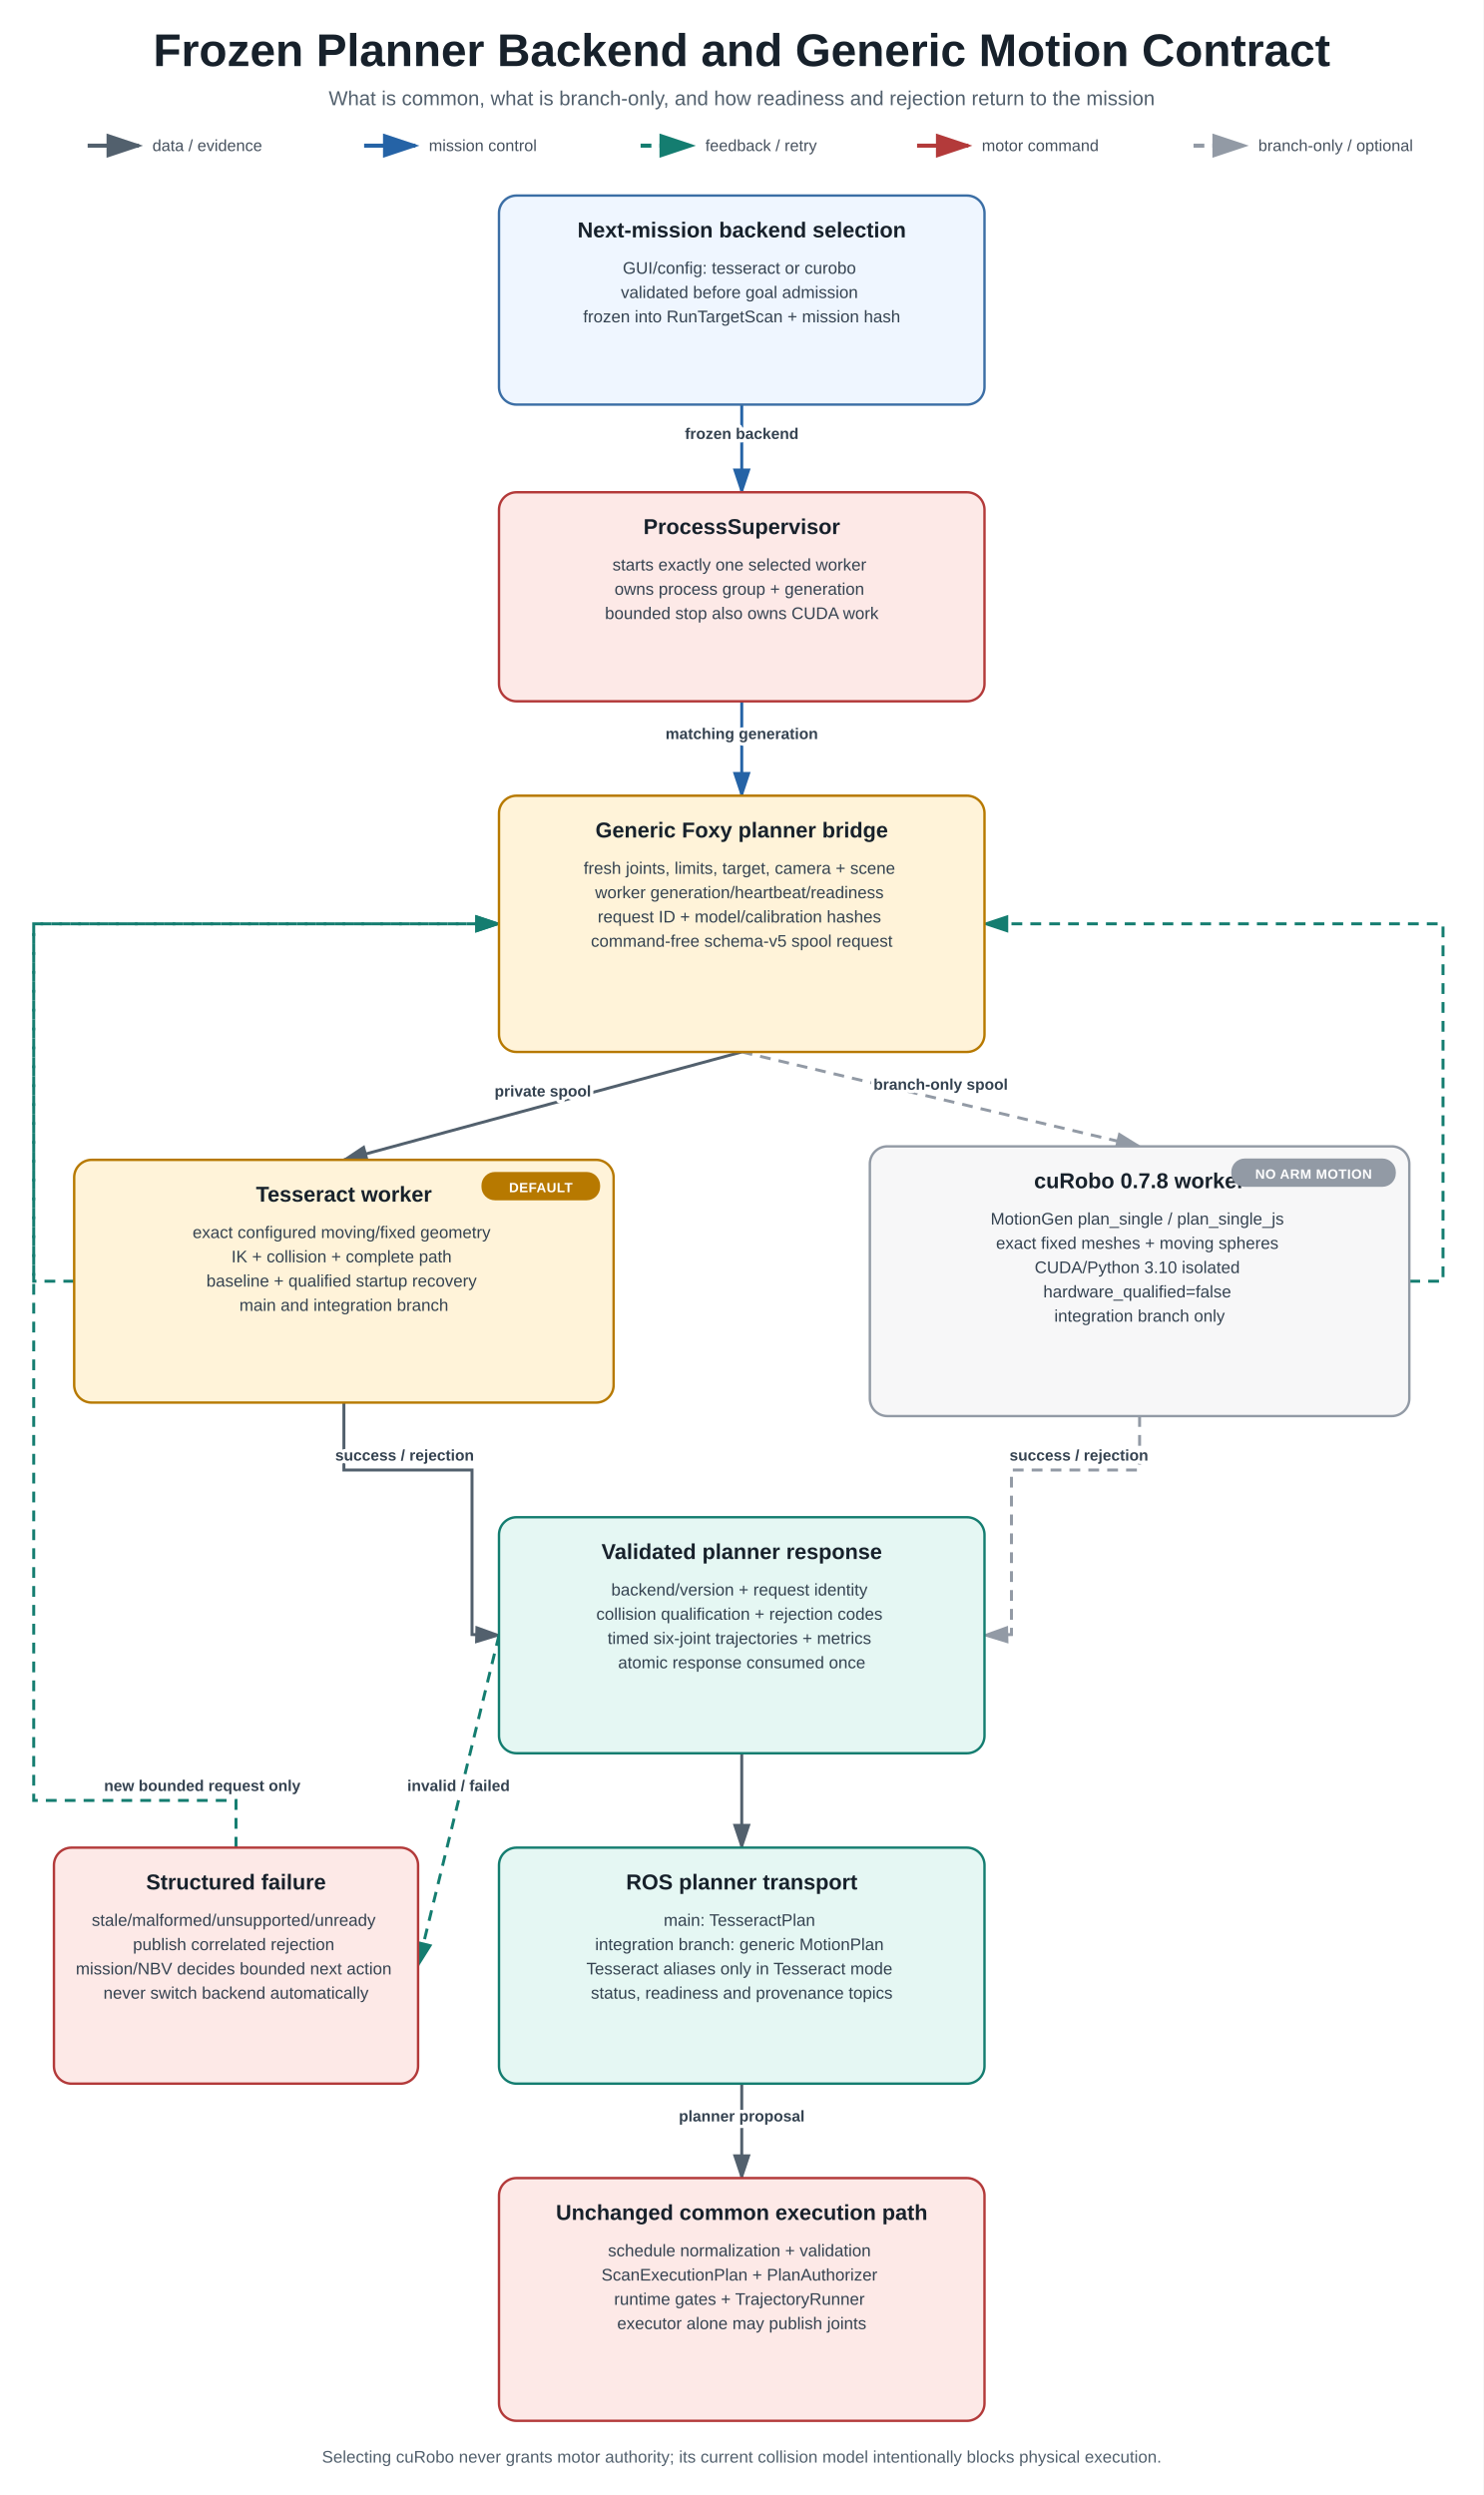
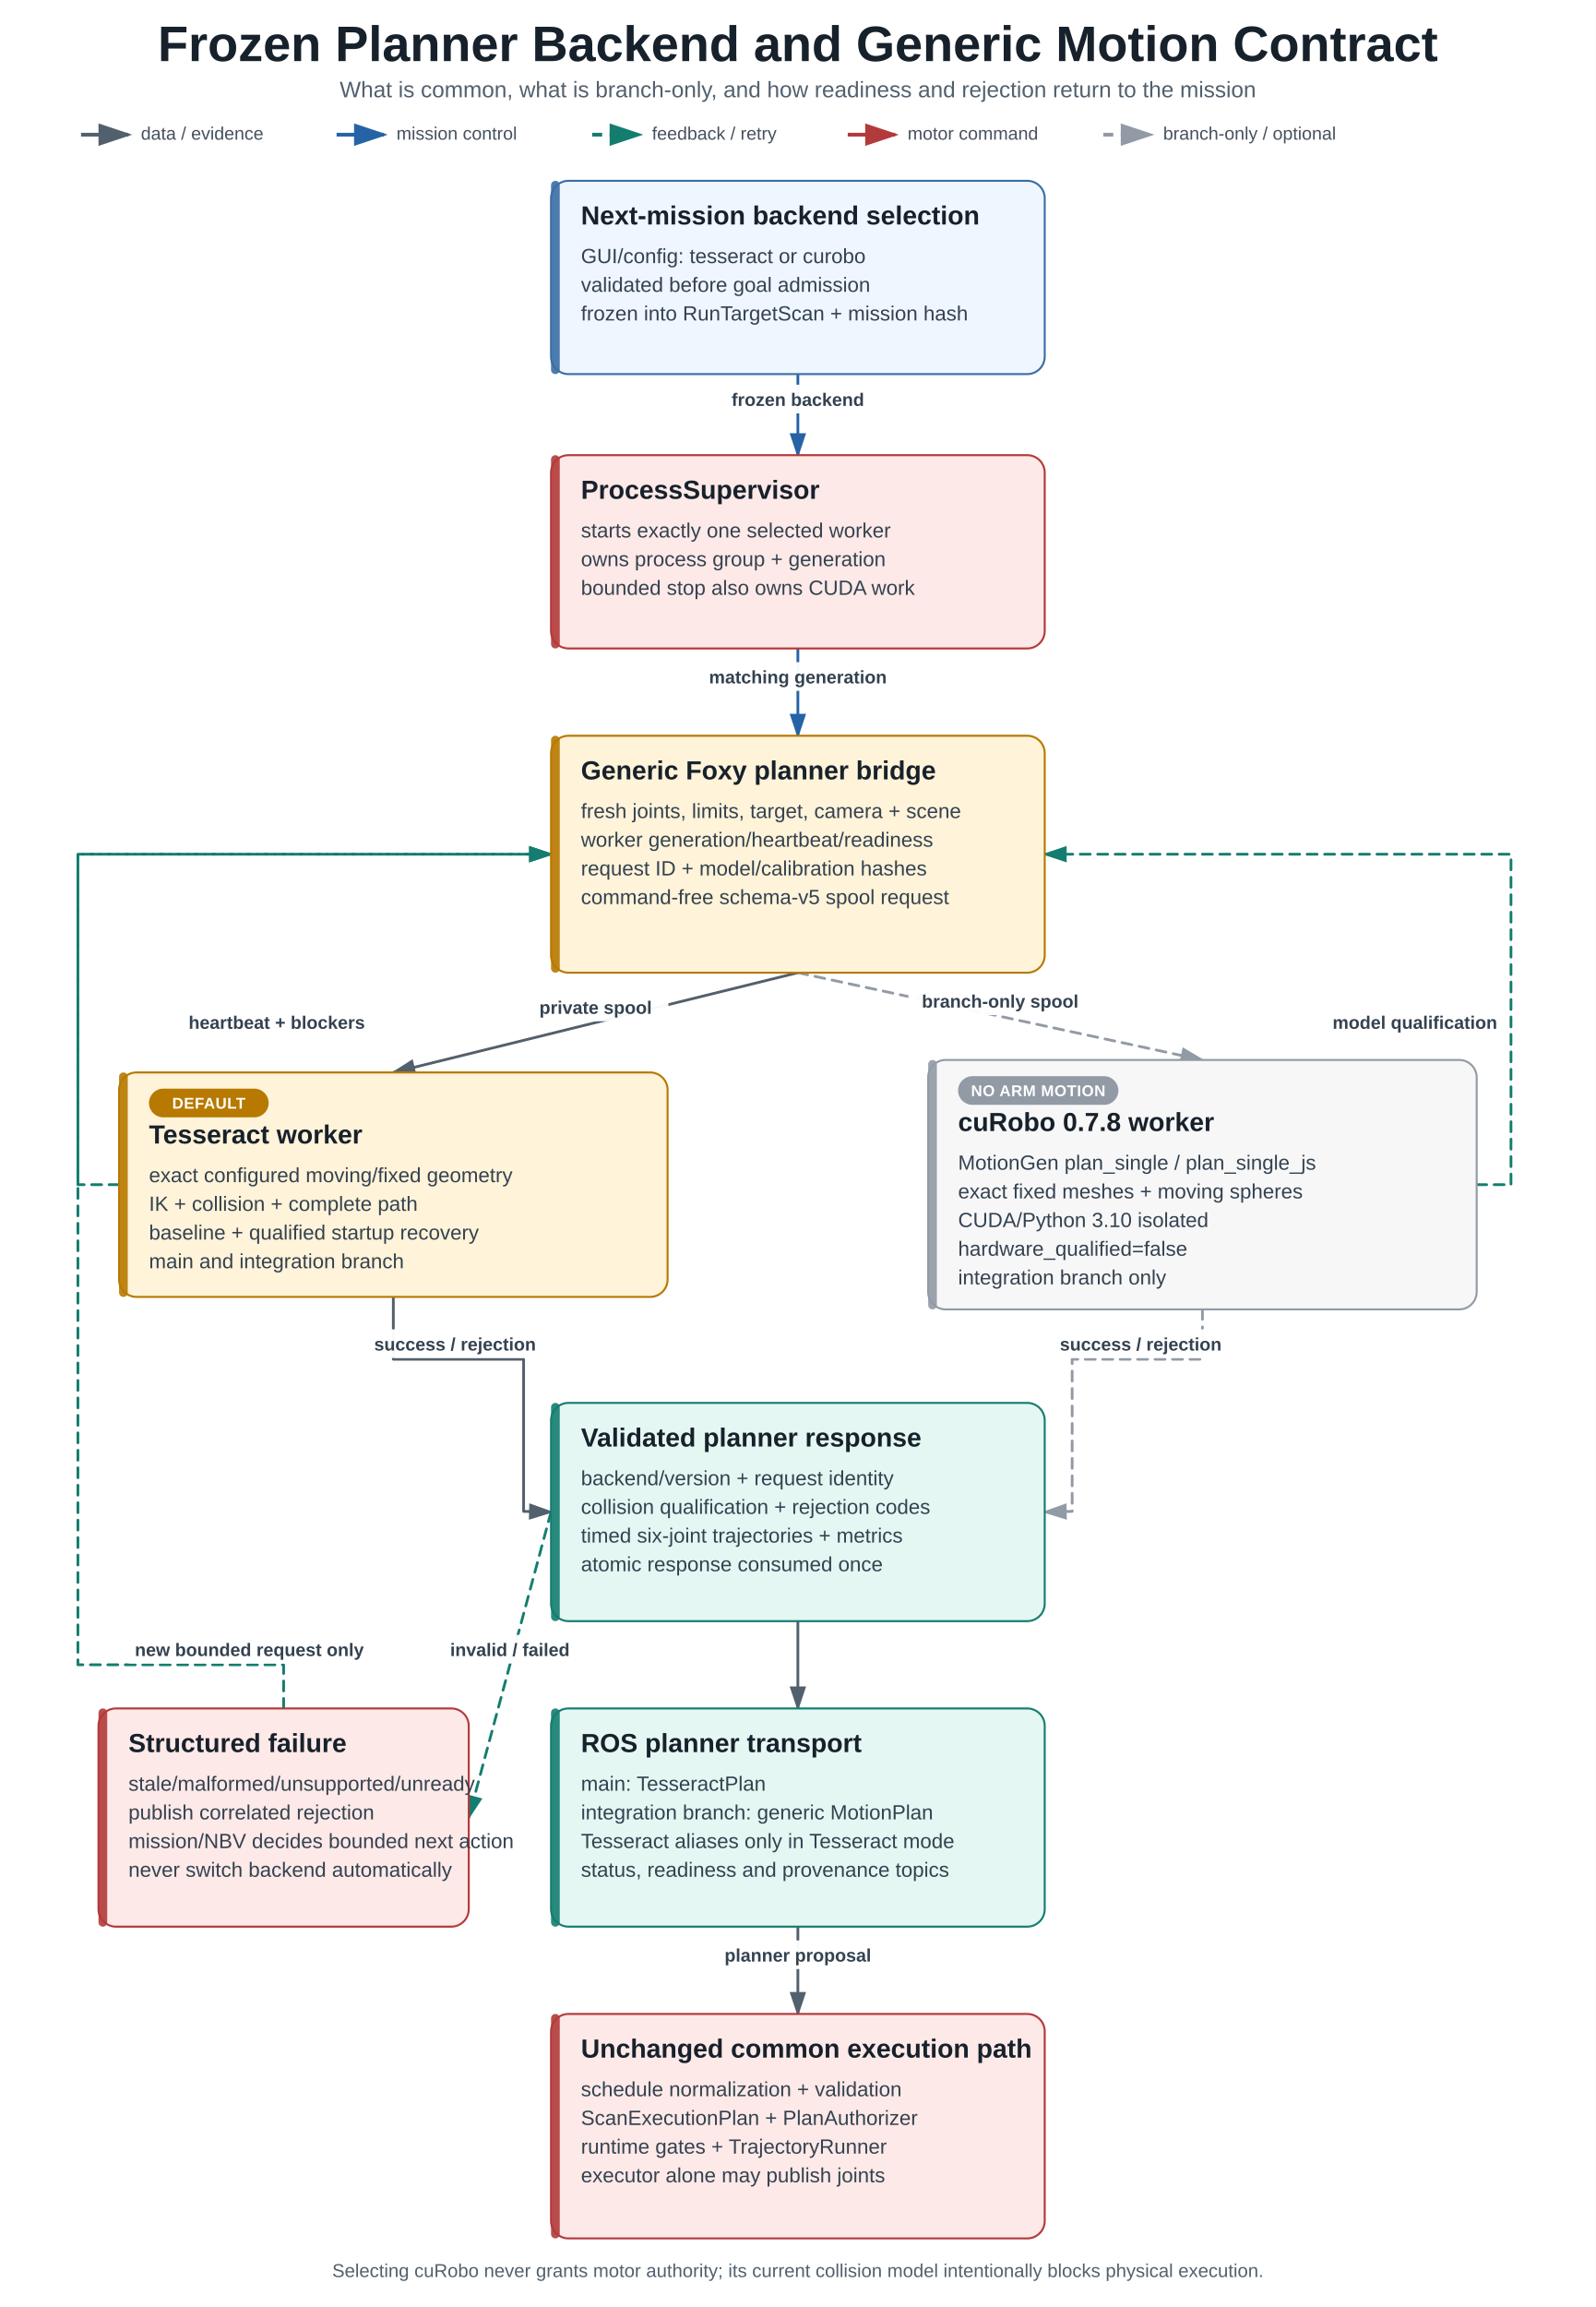
- <svg xmlns="http://www.w3.org/2000/svg" width="1100" height="1850" viewBox="0 0 1100 1850" role="img">
+ <svg xmlns="http://www.w3.org/2000/svg" width="1280" height="1850" viewBox="0 0 1280 1850" role="img">
  <defs>
    <marker id="data-arrow" markerWidth="10" markerHeight="10" refX="8" refY="3" orient="auto" markerUnits="strokeWidth">
      <path d="M0,0 L0,6 L9,3 z" fill="#52606D" />
    </marker>
    <marker id="control-arrow" markerWidth="10" markerHeight="10" refX="8" refY="3" orient="auto" markerUnits="strokeWidth">
      <path d="M0,0 L0,6 L9,3 z" fill="#2563A6" />
    </marker>
    <marker id="feedback-arrow" markerWidth="10" markerHeight="10" refX="8" refY="3" orient="auto" markerUnits="strokeWidth">
      <path d="M0,0 L0,6 L9,3 z" fill="#147D70" />
    </marker>
    <marker id="command-arrow" markerWidth="10" markerHeight="10" refX="8" refY="3" orient="auto" markerUnits="strokeWidth">
      <path d="M0,0 L0,6 L9,3 z" fill="#B33A3A" />
    </marker>
    <marker id="optional-arrow" markerWidth="10" markerHeight="10" refX="8" refY="3" orient="auto" markerUnits="strokeWidth">
      <path d="M0,0 L0,6 L9,3 z" fill="#929AA5" />
    </marker>
    <style>
- .title{font:700 34px Arial,Helvetica,sans-serif;fill:#17212B}
- .subtitle{font:15px Arial,Helvetica,sans-serif;fill:#52606D}
- .lane-title{font:700 18px Arial,Helvetica,sans-serif;fill:#24303C}
- .lane-subtitle{font:12px Arial,Helvetica,sans-serif;fill:#687684}
- .node-title{font:700 16px Arial,Helvetica,sans-serif;fill:#17212B}
- .detail{font:12.5px Arial,Helvetica,sans-serif;fill:#344250}
- .edge-label{font:700 11.5px Arial,Helvetica,sans-serif;fill:#344250;paint-order:stroke;stroke:#fff;stroke-width:5px;stroke-linejoin:round}
- .badge{font:700 10px Arial,Helvetica,sans-serif;fill:#fff;letter-spacing:.3px}
- .legend{font:12px Arial,Helvetica,sans-serif;fill:#46515E}
- .note{font:12.5px Arial,Helvetica,sans-serif;fill:#52606D}
+ .title{font:700 40px Arial,Helvetica,sans-serif;fill:#17212B}
+ .subtitle{font:18px Arial,Helvetica,sans-serif;fill:#52606D}
+ .lane-title{font:700 20px Arial,Helvetica,sans-serif;fill:#24303C}
+ .lane-subtitle{font:14px Arial,Helvetica,sans-serif;fill:#687684}
+ .node-title{font:700 21px Arial,Helvetica,sans-serif;fill:#17212B}
+ .detail{font:16.5px Arial,Helvetica,sans-serif;fill:#344250}
+ .edge-label-bg{fill:#fff;fill-opacity:.96}
+ .edge-label{font:700 14.5px Arial,Helvetica,sans-serif;fill:#344250}
+ .badge{font:700 12.5px Arial,Helvetica,sans-serif;fill:#fff;letter-spacing:.35px}
+ .legend{font:14.5px Arial,Helvetica,sans-serif;fill:#46515E}
+ .note{font:15px Arial,Helvetica,sans-serif;fill:#52606D}
</style>
  </defs>
  <rect width="100%" height="100%" fill="#FFFFFF" />
-   <text x="550.0" y="49" class="title" text-anchor="middle">Frozen Planner Backend and Generic Motion Contract</text>
-   <text x="550.0" y="78" class="subtitle" text-anchor="middle">What is common, what is branch-only, and how readiness and rejection return to the mission</text>
+   <text x="640.0" y="49" class="title" text-anchor="middle">Frozen Planner Backend and Generic Motion Contract</text>
+   <text x="640.0" y="78" class="subtitle" text-anchor="middle">What is common, what is branch-only, and how readiness and rejection return to the mission</text>
  <line x1="65" y1="108" x2="103" y2="108" stroke="#52606D" stroke-width="3" marker-end="url(#data-arrow)" />
  <text x="113" y="112" class="legend" text-anchor="start">data / evidence</text>
  <line x1="270" y1="108" x2="308" y2="108" stroke="#2563A6" stroke-width="3" marker-end="url(#control-arrow)" />
  <text x="318" y="112" class="legend" text-anchor="start">mission control</text>
  <line x1="475" y1="108" x2="513" y2="108" stroke="#147D70" stroke-width="3" stroke-dasharray="8 6" marker-end="url(#feedback-arrow)" />
  <text x="523" y="112" class="legend" text-anchor="start">feedback / retry</text>
  <line x1="680" y1="108" x2="718" y2="108" stroke="#B33A3A" stroke-width="3" marker-end="url(#command-arrow)" />
  <text x="728" y="112" class="legend" text-anchor="start">motor command</text>
  <line x1="885" y1="108" x2="923" y2="108" stroke="#929AA5" stroke-width="3" stroke-dasharray="8 6" marker-end="url(#optional-arrow)" />
  <text x="933" y="112" class="legend" text-anchor="start">branch-only / optional</text>
-   <polyline points="550.0,300 550.0,365" fill="none" stroke="#2563A6" stroke-width="2.2" marker-end="url(#control-arrow)" />
-   <text x="550.0" y="325.5" class="edge-label" text-anchor="middle">frozen backend</text>
-   <polyline points="550.0,520 550.0,590" fill="none" stroke="#2563A6" stroke-width="2.2" marker-end="url(#control-arrow)" />
-   <text x="550.0" y="548.0" class="edge-label" text-anchor="middle">matching generation</text>
-   <polyline points="550.0,780 255.0,860" fill="none" stroke="#52606D" stroke-width="2.2" marker-end="url(#data-arrow)" />
-   <text x="402.5" y="813.0" class="edge-label" text-anchor="middle">private spool</text>
-   <polyline points="550.0,780 845.0,850" fill="none" stroke="#929AA5" stroke-width="2.2" stroke-dasharray="8 6" marker-end="url(#optional-arrow)" />
-   <text x="697.5" y="808.0" class="edge-label" text-anchor="middle">branch-only spool</text>
-   <polyline points="255.0,1040 255,1090 350,1090 350,1212 370,1212.5" fill="none" stroke="#52606D" stroke-width="2.2" marker-end="url(#data-arrow)" />
-   <text x="300" y="1083" class="edge-label" text-anchor="middle">success / rejection</text>
-   <polyline points="845.0,1050 845,1090 750,1090 750,1212 730,1212.5" fill="none" stroke="#929AA5" stroke-width="2.2" stroke-dasharray="8 6" marker-end="url(#optional-arrow)" />
-   <text x="800" y="1083" class="edge-label" text-anchor="middle">success / rejection</text>
-   <polyline points="550.0,1300 550.0,1370" fill="none" stroke="#52606D" stroke-width="2.2" marker-end="url(#data-arrow)" />
-   <polyline points="550.0,1545 550.0,1615" fill="none" stroke="#52606D" stroke-width="2.2" marker-end="url(#data-arrow)" />
-   <text x="550.0" y="1573.0" class="edge-label" text-anchor="middle">planner proposal</text>
-   <polyline points="370,1212.5 310,1457.5" fill="none" stroke="#147D70" stroke-width="2.2" stroke-dasharray="8 6" marker-end="url(#feedback-arrow)" />
-   <text x="340.0" y="1328.0" class="edge-label" text-anchor="middle">invalid / failed</text>
-   <polyline points="175.0,1370 175,1335 25,1335 25,685 370,685 370,685.0" fill="none" stroke="#147D70" stroke-width="2.2" stroke-dasharray="8 6" marker-end="url(#feedback-arrow)" />
-   <text x="150" y="1328" class="edge-label" text-anchor="middle">new bounded request only</text>
-   <polyline points="55,950.0 25,950 25,685 370,685 370,685.0" fill="none" stroke="#147D70" stroke-width="2.2" stroke-dasharray="8 6" marker-end="url(#feedback-arrow)" />
-   <text x="170" y="943" class="edge-label" text-anchor="middle">0.5 s heartbeat + blockers</text>
-   <polyline points="1045,950.0 1070,950 1070,685 730,685 730,685.0" fill="none" stroke="#147D70" stroke-width="2.2" stroke-dasharray="8 6" marker-end="url(#feedback-arrow)" />
-   <text x="920" y="943" class="edge-label" text-anchor="middle">heartbeat + model qualification</text>
-   <rect x="370" y="145" width="360" height="155" rx="13" fill="#EFF6FF" stroke="#3B6EA5" stroke-width="1.8" />
-   <text x="550.0" y="176" class="node-title" text-anchor="middle">Next-mission backend selection</text>
-   <text x="550.0" y="203" class="detail" text-anchor="middle">
-     <tspan x="550.0" dy="0">GUI/config: tesseract or curobo</tspan>
-     <tspan x="550.0" dy="18">validated before goal admission</tspan>
-     <tspan x="550.0" dy="18">frozen into RunTargetScan + mission hash</tspan>
+   <polyline points="640,300 640,365" fill="none" stroke="#2563A6" stroke-width="2.2" stroke-linecap="round" stroke-linejoin="round" marker-end="url(#control-arrow)" />
+   <polyline points="640,520 640,590" fill="none" stroke="#2563A6" stroke-width="2.2" stroke-linecap="round" stroke-linejoin="round" marker-end="url(#control-arrow)" />
+   <polyline points="640,780 315.5,860" fill="none" stroke="#52606D" stroke-width="2.2" stroke-linecap="round" stroke-linejoin="round" marker-end="url(#data-arrow)" />
+   <polyline points="640,780 964.5,850" fill="none" stroke="#929AA5" stroke-width="2.2" stroke-linecap="round" stroke-linejoin="round" stroke-dasharray="8 6" marker-end="url(#optional-arrow)" />
+   <polyline points="315.5,1040 315.5,1090 420,1090 420,1212 442,1212.5" fill="none" stroke="#52606D" stroke-width="2.2" stroke-linecap="round" stroke-linejoin="round" marker-end="url(#data-arrow)" />
+   <polyline points="964.5,1050 964.5,1090 860,1090 860,1212 838,1212.5" fill="none" stroke="#929AA5" stroke-width="2.2" stroke-linecap="round" stroke-linejoin="round" stroke-dasharray="8 6" marker-end="url(#optional-arrow)" />
+   <polyline points="640,1300 640,1370" fill="none" stroke="#52606D" stroke-width="2.2" stroke-linecap="round" stroke-linejoin="round" marker-end="url(#data-arrow)" />
+   <polyline points="640,1545 640,1615" fill="none" stroke="#52606D" stroke-width="2.2" stroke-linecap="round" stroke-linejoin="round" marker-end="url(#data-arrow)" />
+   <polyline points="442,1212.5 376.0,1457.5" fill="none" stroke="#147D70" stroke-width="2.2" stroke-linecap="round" stroke-linejoin="round" stroke-dasharray="8 6" marker-end="url(#feedback-arrow)" />
+   <polyline points="227.5,1370 227.5,1335 62.5,1335 62.5,685 442,685 442,685.0" fill="none" stroke="#147D70" stroke-width="2.2" stroke-linecap="round" stroke-linejoin="round" stroke-dasharray="8 6" marker-end="url(#feedback-arrow)" />
+   <polyline points="95.5,950.0 62.5,950 62.5,685 442,685 442,685.0" fill="none" stroke="#147D70" stroke-width="2.2" stroke-linecap="round" stroke-linejoin="round" stroke-dasharray="8 6" marker-end="url(#feedback-arrow)" />
+   <polyline points="1184.5,950.0 1212.0,950 1212.0,685 838,685 838,685.0" fill="none" stroke="#147D70" stroke-width="2.2" stroke-linecap="round" stroke-linejoin="round" stroke-dasharray="8 6" marker-end="url(#feedback-arrow)" />
+   <rect x="442" y="145" width="396" height="155" rx="14" fill="#EFF6FF" stroke="#3B6EA5" stroke-width="1.6" />
+   <rect x="442" y="145" width="7" height="155" rx="3.5" fill="#3B6EA5" opacity="0.9" />
+   <text x="466" y="180" class="node-title" text-anchor="start">Next-mission backend selection</text>
+   <text x="466" y="211" class="detail" text-anchor="start">
+     <tspan x="466" dy="0">GUI/config: tesseract or curobo</tspan>
+     <tspan x="466" dy="23">validated before goal admission</tspan>
+     <tspan x="466" dy="23">frozen into RunTargetScan + mission hash</tspan>
  </text>
-   <rect x="370" y="365" width="360" height="155" rx="13" fill="#FDE9E7" stroke="#B33A3A" stroke-width="1.8" />
-   <text x="550.0" y="396" class="node-title" text-anchor="middle">ProcessSupervisor</text>
-   <text x="550.0" y="423" class="detail" text-anchor="middle">
-     <tspan x="550.0" dy="0">starts exactly one selected worker</tspan>
-     <tspan x="550.0" dy="18">owns process group + generation</tspan>
-     <tspan x="550.0" dy="18">bounded stop also owns CUDA work</tspan>
+   <rect x="442" y="365" width="396" height="155" rx="14" fill="#FDE9E7" stroke="#B33A3A" stroke-width="1.6" />
+   <rect x="442" y="365" width="7" height="155" rx="3.5" fill="#B33A3A" opacity="0.9" />
+   <text x="466" y="400" class="node-title" text-anchor="start">ProcessSupervisor</text>
+   <text x="466" y="431" class="detail" text-anchor="start">
+     <tspan x="466" dy="0">starts exactly one selected worker</tspan>
+     <tspan x="466" dy="23">owns process group + generation</tspan>
+     <tspan x="466" dy="23">bounded stop also owns CUDA work</tspan>
  </text>
-   <rect x="370" y="590" width="360" height="190" rx="13" fill="#FFF3D9" stroke="#B77900" stroke-width="1.8" />
-   <text x="550.0" y="621" class="node-title" text-anchor="middle">Generic Foxy planner bridge</text>
-   <text x="550.0" y="648" class="detail" text-anchor="middle">
-     <tspan x="550.0" dy="0">fresh joints, limits, target, camera + scene</tspan>
-     <tspan x="550.0" dy="18">worker generation/heartbeat/readiness</tspan>
-     <tspan x="550.0" dy="18">request ID + model/calibration hashes</tspan>
-     <tspan x="550.0" dy="18">command-free schema-v5 spool request</tspan>
+   <rect x="442" y="590" width="396" height="190" rx="14" fill="#FFF3D9" stroke="#B77900" stroke-width="1.6" />
+   <rect x="442" y="590" width="7" height="190" rx="3.5" fill="#B77900" opacity="0.9" />
+   <text x="466" y="625" class="node-title" text-anchor="start">Generic Foxy planner bridge</text>
+   <text x="466" y="656" class="detail" text-anchor="start">
+     <tspan x="466" dy="0">fresh joints, limits, target, camera + scene</tspan>
+     <tspan x="466" dy="23">worker generation/heartbeat/readiness</tspan>
+     <tspan x="466" dy="23">request ID + model/calibration hashes</tspan>
+     <tspan x="466" dy="23">command-free schema-v5 spool request</tspan>
  </text>
-   <rect x="55" y="860" width="400" height="180" rx="13" fill="#FFF3D9" stroke="#B77900" stroke-width="1.8" />
-   <text x="255.0" y="891" class="node-title" text-anchor="middle">Tesseract worker</text>
-   <text x="255.0" y="918" class="detail" text-anchor="middle">
-     <tspan x="255.0" dy="0">exact configured moving/fixed geometry</tspan>
-     <tspan x="255.0" dy="18">IK + collision + complete path</tspan>
-     <tspan x="255.0" dy="18">baseline + qualified startup recovery</tspan>
-     <tspan x="255.0" dy="18">main and integration branch</tspan>
+   <rect x="95.5" y="860" width="440" height="180" rx="14" fill="#FFF3D9" stroke="#B77900" stroke-width="1.6" />
+   <rect x="95.5" y="860" width="7" height="180" rx="3.5" fill="#B77900" opacity="0.9" />
+   <text x="119.5" y="917" class="node-title" text-anchor="start">Tesseract worker</text>
+   <text x="119.5" y="948" class="detail" text-anchor="start">
+     <tspan x="119.5" dy="0">exact configured moving/fixed geometry</tspan>
+     <tspan x="119.5" dy="23">IK + collision + complete path</tspan>
+     <tspan x="119.5" dy="23">baseline + qualified startup recovery</tspan>
+     <tspan x="119.5" dy="23">main and integration branch</tspan>
  </text>
-   <rect x="357" y="869" width="88" height="21" rx="10" fill="#B77900" />
-   <text x="401.0" y="884" class="badge" text-anchor="middle">DEFAULT</text>
-   <rect x="645" y="850" width="400" height="200" rx="13" fill="#F7F7F8" stroke="#929AA5" stroke-width="1.8" />
-   <text x="845.0" y="881" class="node-title" text-anchor="middle">cuRobo 0.7.8 worker</text>
-   <text x="845.0" y="908" class="detail" text-anchor="middle">
-     <tspan x="845.0" dy="0">MotionGen plan_single / plan_single_js</tspan>
-     <tspan x="845.0" dy="18">exact fixed meshes + moving spheres</tspan>
-     <tspan x="845.0" dy="18">CUDA/Python 3.10 isolated</tspan>
-     <tspan x="845.0" dy="18">hardware_qualified=false</tspan>
-     <tspan x="845.0" dy="18">integration branch only</tspan>
+   <rect x="119.5" y="873" width="96" height="23" rx="11.5" fill="#B77900" />
+   <text x="167.5" y="889" class="badge" text-anchor="middle">DEFAULT</text>
+   <rect x="744.5" y="850" width="440" height="200" rx="14" fill="#F7F7F8" stroke="#929AA5" stroke-width="1.6" />
+   <rect x="744.5" y="850" width="7" height="200" rx="3.5" fill="#929AA5" opacity="0.9" />
+   <text x="768.5" y="907" class="node-title" text-anchor="start">cuRobo 0.7.8 worker</text>
+   <text x="768.5" y="938" class="detail" text-anchor="start">
+     <tspan x="768.5" dy="0">MotionGen plan_single / plan_single_js</tspan>
+     <tspan x="768.5" dy="23">exact fixed meshes + moving spheres</tspan>
+     <tspan x="768.5" dy="23">CUDA/Python 3.10 isolated</tspan>
+     <tspan x="768.5" dy="23">hardware_qualified=false</tspan>
+     <tspan x="768.5" dy="23">integration branch only</tspan>
  </text>
-   <rect x="913" y="859" width="122" height="21" rx="10" fill="#929AA5" />
-   <text x="974.0" y="874" class="badge" text-anchor="middle">NO ARM MOTION</text>
-   <rect x="370" y="1125" width="360" height="175" rx="13" fill="#E5F7F3" stroke="#147D70" stroke-width="1.8" />
-   <text x="550.0" y="1156" class="node-title" text-anchor="middle">Validated planner response</text>
-   <text x="550.0" y="1183" class="detail" text-anchor="middle">
-     <tspan x="550.0" dy="0">backend/version + request identity</tspan>
-     <tspan x="550.0" dy="18">collision qualification + rejection codes</tspan>
-     <tspan x="550.0" dy="18">timed six-joint trajectories + metrics</tspan>
-     <tspan x="550.0" dy="18">atomic response consumed once</tspan>
+   <rect x="768.5" y="863" width="128.6" height="23" rx="11.5" fill="#929AA5" />
+   <text x="832.8" y="879" class="badge" text-anchor="middle">NO ARM MOTION</text>
+   <rect x="442" y="1125" width="396" height="175" rx="14" fill="#E5F7F3" stroke="#147D70" stroke-width="1.6" />
+   <rect x="442" y="1125" width="7" height="175" rx="3.5" fill="#147D70" opacity="0.9" />
+   <text x="466" y="1160" class="node-title" text-anchor="start">Validated planner response</text>
+   <text x="466" y="1191" class="detail" text-anchor="start">
+     <tspan x="466" dy="0">backend/version + request identity</tspan>
+     <tspan x="466" dy="23">collision qualification + rejection codes</tspan>
+     <tspan x="466" dy="23">timed six-joint trajectories + metrics</tspan>
+     <tspan x="466" dy="23">atomic response consumed once</tspan>
  </text>
-   <rect x="370" y="1370" width="360" height="175" rx="13" fill="#E5F7F3" stroke="#147D70" stroke-width="1.8" />
-   <text x="550.0" y="1401" class="node-title" text-anchor="middle">ROS planner transport</text>
-   <text x="550.0" y="1428" class="detail" text-anchor="middle">
-     <tspan x="550.0" dy="0">main: TesseractPlan</tspan>
-     <tspan x="550.0" dy="18">integration branch: generic MotionPlan</tspan>
-     <tspan x="550.0" dy="18">Tesseract aliases only in Tesseract mode</tspan>
-     <tspan x="550.0" dy="18">status, readiness and provenance topics</tspan>
+   <rect x="442" y="1370" width="396" height="175" rx="14" fill="#E5F7F3" stroke="#147D70" stroke-width="1.6" />
+   <rect x="442" y="1370" width="7" height="175" rx="3.5" fill="#147D70" opacity="0.9" />
+   <text x="466" y="1405" class="node-title" text-anchor="start">ROS planner transport</text>
+   <text x="466" y="1436" class="detail" text-anchor="start">
+     <tspan x="466" dy="0">main: TesseractPlan</tspan>
+     <tspan x="466" dy="23">integration branch: generic MotionPlan</tspan>
+     <tspan x="466" dy="23">Tesseract aliases only in Tesseract mode</tspan>
+     <tspan x="466" dy="23">status, readiness and provenance topics</tspan>
  </text>
-   <rect x="370" y="1615" width="360" height="180" rx="13" fill="#FDE9E7" stroke="#B33A3A" stroke-width="1.8" />
-   <text x="550.0" y="1646" class="node-title" text-anchor="middle">Unchanged common execution path</text>
-   <text x="550.0" y="1673" class="detail" text-anchor="middle">
-     <tspan x="550.0" dy="0">schedule normalization + validation</tspan>
-     <tspan x="550.0" dy="18">ScanExecutionPlan + PlanAuthorizer</tspan>
-     <tspan x="550.0" dy="18">runtime gates + TrajectoryRunner</tspan>
-     <tspan x="550.0" dy="18">executor alone may publish joints</tspan>
+   <rect x="442" y="1615" width="396" height="180" rx="14" fill="#FDE9E7" stroke="#B33A3A" stroke-width="1.6" />
+   <rect x="442" y="1615" width="7" height="180" rx="3.5" fill="#B33A3A" opacity="0.9" />
+   <text x="466" y="1650" class="node-title" text-anchor="start">Unchanged common execution path</text>
+   <text x="466" y="1681" class="detail" text-anchor="start">
+     <tspan x="466" dy="0">schedule normalization + validation</tspan>
+     <tspan x="466" dy="23">ScanExecutionPlan + PlanAuthorizer</tspan>
+     <tspan x="466" dy="23">runtime gates + TrajectoryRunner</tspan>
+     <tspan x="466" dy="23">executor alone may publish joints</tspan>
  </text>
-   <rect x="40" y="1370" width="270" height="175" rx="13" fill="#FDE9E7" stroke="#B33A3A" stroke-width="1.8" />
-   <text x="175.0" y="1401" class="node-title" text-anchor="middle">Structured failure</text>
-   <text x="175.0" y="1428" class="detail" text-anchor="middle">
-     <tspan x="175.0" dy="0">stale/malformed/unsupported/unready</tspan>
-     <tspan x="175.0" dy="18">publish correlated rejection</tspan>
-     <tspan x="175.0" dy="18">mission/NBV decides bounded next action</tspan>
-     <tspan x="175.0" dy="18">never switch backend automatically</tspan>
+   <rect x="79.0" y="1370" width="297.0" height="175" rx="14" fill="#FDE9E7" stroke="#B33A3A" stroke-width="1.6" />
+   <rect x="79.0" y="1370" width="7" height="175" rx="3.5" fill="#B33A3A" opacity="0.9" />
+   <text x="103.0" y="1405" class="node-title" text-anchor="start">Structured failure</text>
+   <text x="103.0" y="1436" class="detail" text-anchor="start">
+     <tspan x="103.0" dy="0">stale/malformed/unsupported/unready</tspan>
+     <tspan x="103.0" dy="23">publish correlated rejection</tspan>
+     <tspan x="103.0" dy="23">mission/NBV decides bounded next action</tspan>
+     <tspan x="103.0" dy="23">never switch backend automatically</tspan>
  </text>
-   <text x="550.0" y="1826" class="note" text-anchor="middle">Selecting cuRobo never grants motor authority; its current collision model intentionally blocks physical execution.</text>
+   <rect x="577.8" y="308.5" width="124.4" height="23" rx="5" class="edge-label-bg" />
+   <text x="640" y="325.5" class="edge-label" text-anchor="middle">frozen backend</text>
+   <rect x="558.8" y="531.0" width="162.4" height="23" rx="5" class="edge-label-bg" />
+   <text x="640" y="548.0" class="edge-label" text-anchor="middle">matching generation</text>
+   <rect x="419.35" y="796.0" width="116.8" height="23" rx="5" class="edge-label-bg" />
+   <text x="477.75" y="813.0" class="edge-label" text-anchor="middle">private spool</text>
+   <rect x="728.65" y="791.0" width="147.2" height="23" rx="5" class="edge-label-bg" />
+   <text x="802.25" y="808.0" class="edge-label" text-anchor="middle">branch-only spool</text>
+   <rect x="283.8" y="1066" width="162.4" height="23" rx="5" class="edge-label-bg" />
+   <text x="365.0" y="1083" class="edge-label" text-anchor="middle">success / rejection</text>
+   <rect x="833.8" y="1066" width="162.4" height="23" rx="5" class="edge-label-bg" />
+   <text x="915" y="1083" class="edge-label" text-anchor="middle">success / rejection</text>
+   <rect x="570.2" y="1556.0" width="139.6" height="23" rx="5" class="edge-label-bg" />
+   <text x="640" y="1573.0" class="edge-label" text-anchor="middle">planner proposal</text>
+   <rect x="339.2" y="1311.0" width="139.6" height="23" rx="5" class="edge-label-bg" />
+   <text x="409.0" y="1328.0" class="edge-label" text-anchor="middle">invalid / failed</text>
+   <rect x="99.8" y="1311" width="200.4" height="23" rx="5" class="edge-label-bg" />
+   <text x="200.0" y="1328" class="edge-label" text-anchor="middle">new bounded request only</text>
+   <rect x="137" y="808" width="170.0" height="23" rx="5" class="edge-label-bg" />
+   <text x="222" y="825" class="edge-label" text-anchor="middle">heartbeat + blockers</text>
+   <rect x="1045.6" y="808" width="162.4" height="23" rx="5" class="edge-label-bg" />
+   <text x="1201.0" y="825" class="edge-label" text-anchor="end">model qualification</text>
+   <text x="640.0" y="1826" class="note" text-anchor="middle">Selecting cuRobo never grants motor authority; its current collision model intentionally blocks physical execution.</text>
</svg>
